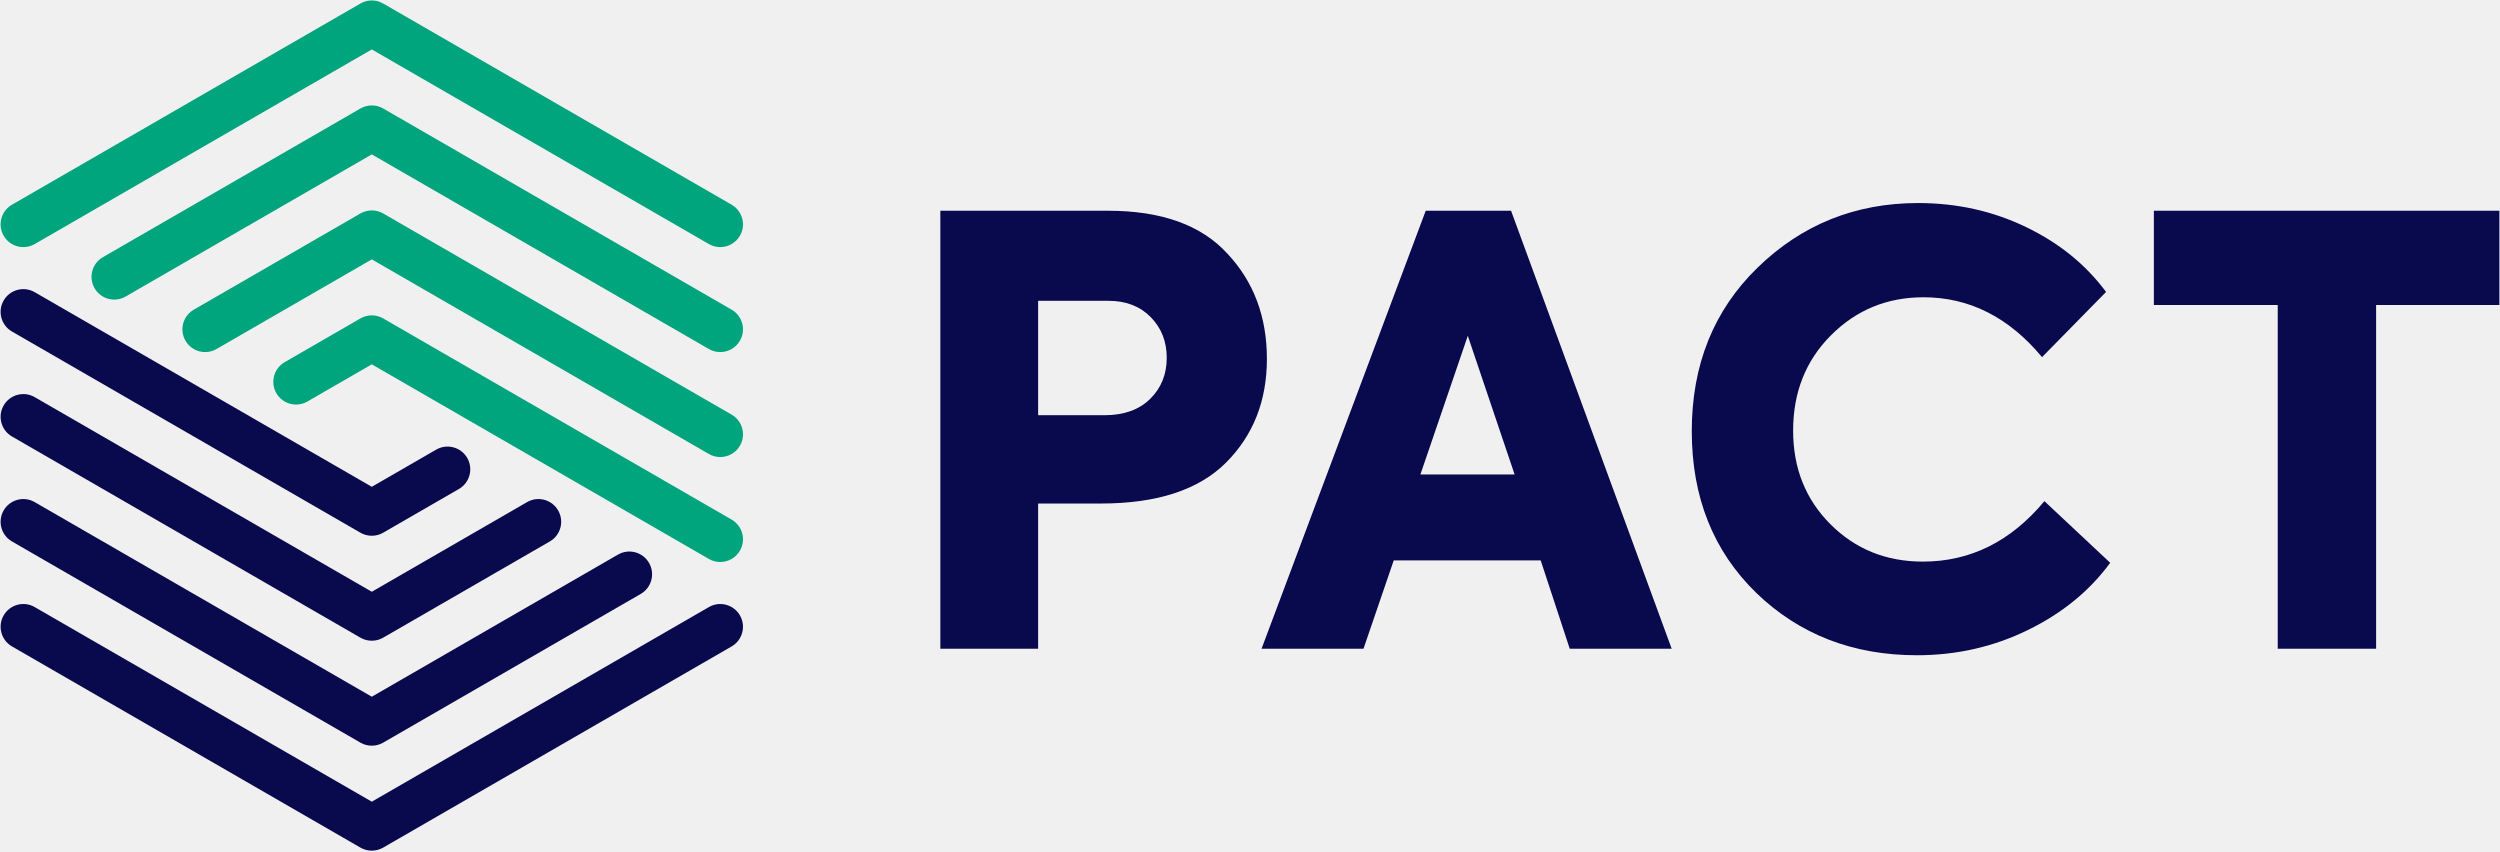
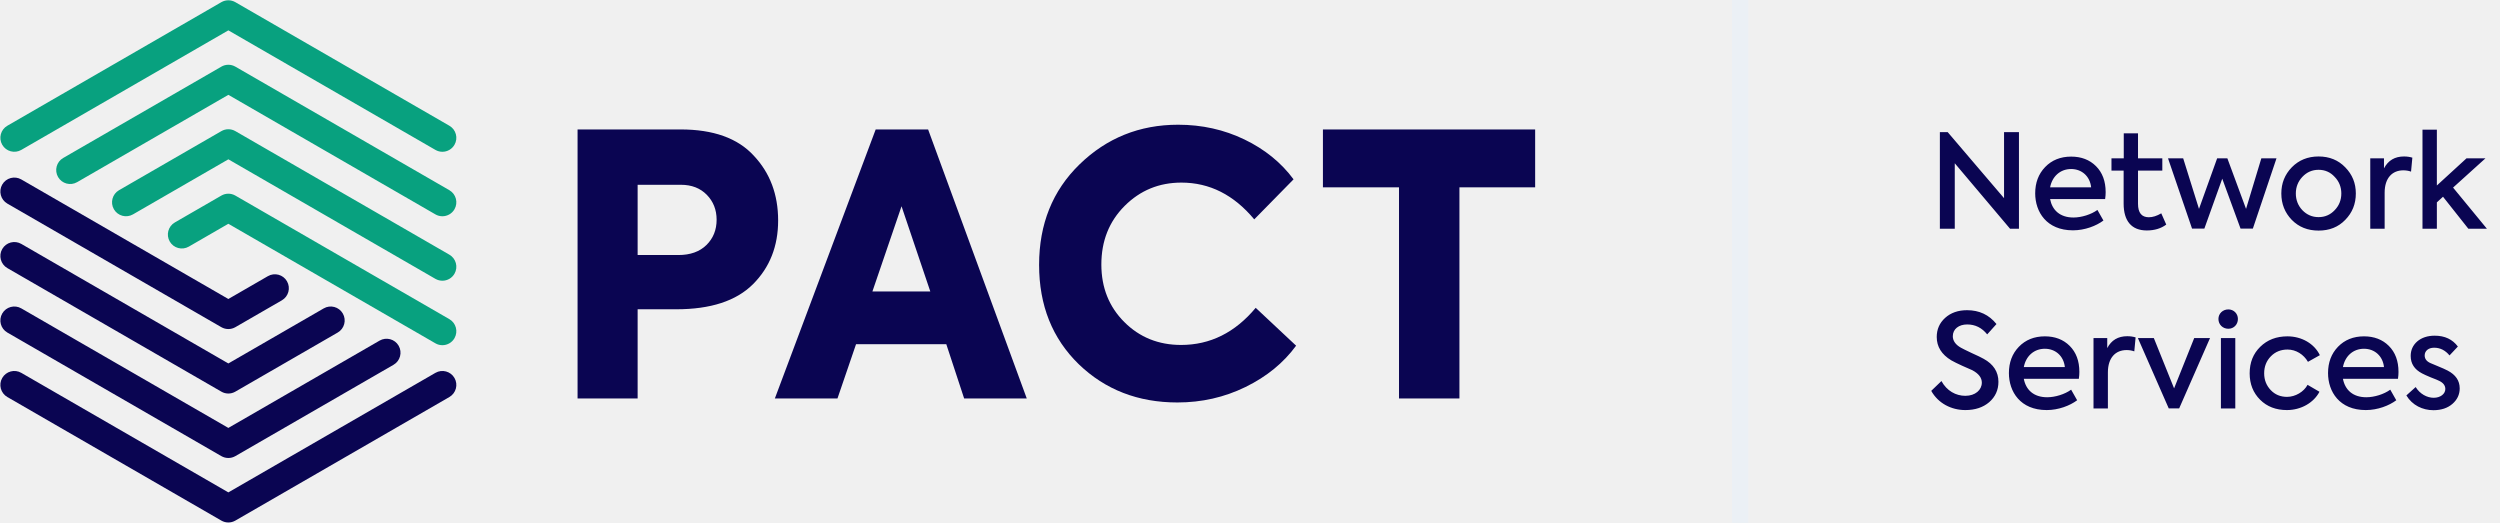
- <svg xmlns="http://www.w3.org/2000/svg" width="100%" height="100%" viewBox="0 0 696 237" fill="none">
-   <path fill-rule="evenodd" clip-rule="evenodd" d="M197.357 67.946C198.354 68.522 199.441 68.795 200.514 68.795C202.701 68.795 204.827 67.66 205.999 65.63C207.746 62.604 206.709 58.735 203.683 56.988L106.672 0.978C104.715 -0.153 102.303 -0.153 100.346 0.978L3.334 56.988C0.309 58.735 -0.729 62.604 1.018 65.63C2.766 68.656 6.635 69.693 9.66 67.946L103.509 13.763L197.357 67.946ZM197.358 97.169C198.354 97.745 199.442 98.018 200.515 98.018C202.702 98.018 204.828 96.883 206 94.853C207.747 91.827 206.71 87.958 203.684 86.211L106.673 30.201C104.716 29.071 102.304 29.07 100.347 30.201L28.642 71.6C25.616 73.347 24.578 77.216 26.326 80.242C28.073 83.268 31.944 84.305 34.968 82.558L103.51 42.986L197.358 97.169ZM200.515 127.241C199.442 127.241 198.354 126.968 197.358 126.392L103.51 72.208L60.276 97.169C57.251 98.916 53.38 97.88 51.633 94.854C49.886 91.827 50.923 87.958 53.95 86.211L100.347 59.424C102.304 58.293 104.716 58.293 106.673 59.424L203.684 115.434C206.71 117.181 207.747 121.05 206 124.076C204.828 126.106 202.702 127.241 200.515 127.241ZM197.357 155.614C198.353 156.19 199.441 156.463 200.514 156.463C202.701 156.463 204.827 155.328 205.999 153.298C207.746 150.272 206.709 146.403 203.683 144.656L106.671 88.646C104.714 87.515 102.302 87.515 100.345 88.646L79.256 100.822C76.23 102.569 75.193 106.438 76.94 109.464C78.687 112.491 82.558 113.527 85.582 111.78L103.508 101.431L197.357 155.614Z" fill="#00a47d" />
-   <path fill-rule="evenodd" clip-rule="evenodd" d="M100.345 148.308C101.323 148.874 102.415 149.156 103.508 149.156C104.6 149.156 105.693 148.874 106.671 148.309L127.761 136.133C130.787 134.386 131.824 130.516 130.077 127.49C128.331 124.464 124.461 123.429 121.435 125.174L103.508 135.524L9.66 81.341C6.635 79.593 2.765 80.631 1.018 83.656C-0.729 86.682 0.308 90.552 3.334 92.299L100.345 148.308ZM103.508 178.378C102.415 178.378 101.323 178.096 100.345 177.53L3.334 121.52C0.308 119.773 -0.729 115.904 1.018 112.878C2.765 109.852 6.635 108.813 9.66 110.562L103.508 164.746L146.742 139.785C149.768 138.038 153.639 139.074 155.385 142.1C157.132 145.127 156.095 148.996 153.069 150.743L106.671 177.53C105.693 178.096 104.601 178.378 103.508 178.378ZM100.345 206.752C101.323 207.318 102.415 207.6 103.508 207.6C104.6 207.6 105.693 207.318 106.671 206.752L178.376 165.354C181.403 163.607 182.44 159.738 180.693 156.711C178.945 153.685 175.076 152.649 172.05 154.396L103.508 193.968L9.66 139.785C6.635 138.037 2.765 139.075 1.018 142.1C-0.729 145.126 0.308 148.996 3.334 150.743L100.345 206.752ZM100.345 235.975C101.323 236.541 102.415 236.823 103.508 236.823C104.601 236.823 105.693 236.541 106.671 235.975L203.684 179.966C206.71 178.219 207.746 174.349 205.999 171.323C204.253 168.297 200.382 167.26 197.357 169.008L103.508 223.191L9.66 169.008C6.635 167.259 2.765 168.298 1.018 171.323C-0.729 174.349 0.308 178.219 3.334 179.966L100.345 235.975Z" fill="#09094e" />
-   <path fill-rule="evenodd" clip-rule="evenodd" d="M533.69 182.421C515.87 182.421 500.963 176.646 488.975 165.096C476.984 153.438 470.99 138.423 470.99 120.051C470.99 101.571 477.095 86.391 489.305 74.511C501.624 62.523 516.53 56.526 534.019 56.526C544.798 56.526 554.809 58.754 564.049 63.209C573.29 67.664 580.714 73.686 586.324 81.276L568.504 99.426C559.264 88.317 548.263 82.761 535.504 82.761C525.383 82.761 516.803 86.283 509.765 93.321C502.724 100.362 499.205 109.218 499.205 119.886C499.205 130.338 502.669 139.026 509.6 145.956C516.53 152.886 525.11 156.351 535.339 156.351C548.54 156.351 559.813 150.741 569.165 139.521L587.479 156.681C581.758 164.493 574.114 170.734 564.544 175.409C554.974 180.085 544.688 182.421 533.69 182.421ZM307.493 115.596H289.014V83.751H308.649C313.488 83.751 317.394 85.264 320.364 88.288C323.333 91.315 324.819 95.082 324.819 99.591C324.819 104.211 323.277 108.034 320.199 111.058C317.118 114.085 312.882 115.596 307.493 115.596ZM308.484 58.671H261.789V180.606H289.014V140.181H306.503C322.121 140.181 333.729 136.386 341.319 128.796C348.909 121.206 352.703 111.582 352.703 99.921C352.703 88.152 349.017 78.363 341.649 70.551C334.388 62.631 323.333 58.671 308.484 58.671ZM408.636 93.486L421.671 132.096H395.437L408.636 93.486ZM437.016 180.606H465.396L420.681 58.671H396.921L351.217 180.606H379.597L388.011 156.021H428.931L437.016 180.606ZM634.12 84.906V180.606H661.51V84.906H695.829V58.671H599.635V84.906H634.12Z" fill="#09094e" />
+ <svg xmlns="http://www.w3.org/2000/svg" width="153" height="32" viewBox="0 0 153 32" fill="none">
+   <g clip-path="url(#clip0_323_66)">
+     <path fill-rule="evenodd" clip-rule="evenodd" d="M26.647 9.174C26.782 9.252 26.928 9.289 27.073 9.289C27.368 9.289 27.655 9.136 27.814 8.861C28.05 8.453 27.91 7.931 27.501 7.695L14.402 0.132C14.138 -0.021 13.813 -0.021 13.548 0.132L0.45 7.695C0.041 7.931 -0.099 8.453 0.137 8.861C0.373 9.27 0.895 9.41 1.304 9.174L13.975 1.858L26.647 9.174ZM26.647 13.12C26.782 13.198 26.928 13.235 27.073 13.235C27.369 13.235 27.656 13.081 27.814 12.807C28.05 12.399 27.91 11.876 27.501 11.64L14.403 4.078C14.138 3.925 13.813 3.925 13.549 4.078L3.867 9.668C3.458 9.903 3.318 10.426 3.554 10.835C3.79 11.243 4.313 11.383 4.721 11.147L13.976 5.804L26.647 13.12ZM27.073 17.18C26.928 17.18 26.782 17.143 26.647 17.066L13.976 9.75L8.138 13.12C7.73 13.356 7.207 13.216 6.971 12.807C6.735 12.399 6.875 11.876 7.284 11.64L13.549 8.024C13.813 7.871 14.138 7.871 14.403 8.024L27.501 15.586C27.91 15.822 28.05 16.344 27.814 16.753C27.656 17.027 27.369 17.18 27.073 17.18ZM26.647 21.011C26.781 21.089 26.928 21.126 27.073 21.126C27.368 21.126 27.655 20.973 27.814 20.698C28.05 20.29 27.91 19.767 27.501 19.532L14.402 11.969C14.138 11.816 13.812 11.816 13.548 11.969L10.701 13.613C10.292 13.849 10.152 14.371 10.388 14.78C10.624 15.189 11.147 15.329 11.555 15.093L13.975 13.695L26.647 21.011Z" fill="#08A17F" />
+     <path fill-rule="evenodd" clip-rule="evenodd" d="M13.548 20.024C13.68 20.1 13.828 20.138 13.975 20.138C14.123 20.138 14.27 20.1 14.402 20.024L17.25 18.38C17.659 18.144 17.799 17.622 17.563 17.213C17.327 16.804 16.804 16.665 16.396 16.9L13.975 18.298L1.304 10.982C0.895 10.746 0.373 10.886 0.137 11.294C-0.099 11.703 0.041 12.226 0.45 12.461L13.548 20.024ZM13.975 24.084C13.828 24.084 13.68 24.046 13.548 23.969L0.45 16.407C0.041 16.171 -0.099 15.649 0.137 15.24C0.373 14.831 0.895 14.691 1.304 14.927L13.975 22.243L19.813 18.873C20.221 18.637 20.744 18.777 20.98 19.186C21.216 19.594 21.076 20.117 20.667 20.352L14.402 23.969C14.27 24.046 14.123 24.084 13.975 24.084ZM13.548 27.915C13.68 27.991 13.828 28.029 13.975 28.029C14.123 28.029 14.27 27.991 14.402 27.915L24.084 22.325C24.493 22.089 24.633 21.567 24.397 21.158C24.161 20.75 23.639 20.61 23.23 20.846L13.975 26.189L1.304 18.873C0.895 18.637 0.373 18.777 0.137 19.186C-0.099 19.594 0.041 20.117 0.45 20.352L13.548 27.915ZM13.548 31.861C13.68 31.937 13.828 31.975 13.975 31.975C14.123 31.975 14.27 31.937 14.402 31.861L27.501 24.298C27.91 24.062 28.05 23.54 27.814 23.131C27.578 22.723 27.055 22.583 26.647 22.819L13.975 30.134L1.304 22.819C0.895 22.582 0.373 22.723 0.137 23.131C-0.099 23.54 0.041 24.062 0.45 24.298L13.548 31.861Z" fill="#0A0552" />
+     <path fill-rule="evenodd" clip-rule="evenodd" d="M72.059 24.631C69.653 24.631 67.64 23.852 66.022 22.292C64.403 20.718 63.593 18.691 63.593 16.21C63.593 13.715 64.418 11.665 66.066 10.061C67.73 8.443 69.742 7.633 72.103 7.633C73.559 7.633 74.911 7.934 76.158 8.535C77.406 9.137 78.408 9.95 79.166 10.975L76.76 13.425C75.512 11.925 74.027 11.175 72.304 11.175C70.937 11.175 69.779 11.651 68.829 12.601C67.878 13.552 67.403 14.747 67.403 16.188C67.403 17.599 67.871 18.772 68.806 19.708C69.742 20.643 70.901 21.111 72.282 21.111C74.064 21.111 75.586 20.354 76.849 18.839L79.322 21.156C78.549 22.211 77.517 23.053 76.225 23.684C74.933 24.316 73.544 24.631 72.059 24.631ZM41.518 15.608H39.023V11.309H41.674C42.327 11.309 42.855 11.513 43.255 11.921C43.656 12.33 43.857 12.839 43.857 13.447C43.857 14.071 43.649 14.587 43.233 14.996C42.817 15.404 42.245 15.608 41.518 15.608ZM41.651 7.922H35.347V24.386H39.023V18.928H41.384C43.493 18.928 45.06 18.416 46.085 17.391C47.11 16.366 47.622 15.066 47.622 13.492C47.622 11.903 47.124 10.581 46.13 9.526C45.149 8.457 43.656 7.922 41.651 7.922ZM55.174 12.623L56.934 17.836H53.392L55.174 12.623ZM59.006 24.386H62.838L56.8 7.922H53.592L47.421 24.386H51.253L52.389 21.067H57.914L59.006 24.386ZM85.619 11.465V24.386H89.317V11.465H93.951V7.922H80.963V11.465H85.619Z" fill="#0A0552" />
+   </g>
+   <path d="M122.648 12.128V8.088H123.56V14H123.016L119.632 9.992V14H118.72V8.088H119.2L122.648 12.128ZM128.866 11.76C128.866 11.88 128.858 12.024 128.834 12.184H125.466C125.594 12.856 126.066 13.312 126.898 13.312C127.386 13.312 127.978 13.128 128.362 12.848L128.73 13.496C128.29 13.824 127.594 14.096 126.866 14.096C125.25 14.096 124.554 12.968 124.554 11.832C124.554 11.184 124.754 10.648 125.162 10.224C125.57 9.8 126.106 9.584 126.754 9.584C127.37 9.584 127.882 9.776 128.274 10.168C128.666 10.56 128.866 11.088 128.866 11.76ZM126.754 10.344C126.09 10.344 125.594 10.792 125.466 11.464H127.978C127.906 10.784 127.402 10.344 126.754 10.344ZM132.27 13.056L132.574 13.744C132.254 13.984 131.854 14.104 131.382 14.104C130.446 14.104 129.966 13.52 129.966 12.456V10.44H129.222V9.688H129.974V8.16H130.846V9.688H132.334V10.44H130.846V12.472C130.846 13.024 131.07 13.296 131.51 13.296C131.742 13.296 131.998 13.216 132.27 13.056ZM134.906 13.992H134.154L132.682 9.688H133.61L134.578 12.784L135.69 9.688H136.314L137.458 12.784L138.394 9.688H139.322L137.874 13.992H137.122L136.002 10.936L134.906 13.992ZM139.617 11.84C139.617 11.208 139.833 10.68 140.257 10.24C140.689 9.8 141.233 9.576 141.897 9.576C142.561 9.576 143.105 9.8 143.529 10.24C143.961 10.68 144.177 11.208 144.177 11.84C144.177 12.48 143.961 13.016 143.529 13.456C143.105 13.896 142.561 14.112 141.897 14.112C141.233 14.112 140.689 13.896 140.257 13.456C139.833 13.016 139.617 12.48 139.617 11.84ZM143.289 11.84C143.289 11.448 143.153 11.104 142.881 10.824C142.617 10.536 142.289 10.392 141.897 10.392C141.505 10.392 141.177 10.536 140.905 10.824C140.641 11.104 140.505 11.448 140.505 11.84C140.505 12.24 140.641 12.584 140.905 12.864C141.177 13.144 141.505 13.288 141.897 13.288C142.289 13.288 142.617 13.144 142.881 12.864C143.153 12.584 143.289 12.24 143.289 11.84ZM145.94 14H145.06V9.688H145.9V10.304C146.156 9.816 146.564 9.576 147.124 9.576C147.308 9.576 147.476 9.6 147.636 9.648L147.556 10.504C147.404 10.448 147.244 10.424 147.084 10.424C146.412 10.424 145.94 10.888 145.94 11.792V14ZM152.2 14H151.064L149.512 12.04L149.136 12.384V14H148.256V7.936H149.136V11.352L150.952 9.688H152.112L150.128 11.48L152.2 14ZM120.28 25.096C119.416 25.096 118.616 24.68 118.192 23.92L118.816 23.32C119.144 23.92 119.696 24.224 120.28 24.224C120.888 24.224 121.288 23.864 121.288 23.416C121.288 23.12 121.096 22.864 120.704 22.656C120.608 22.608 120.408 22.52 120.104 22.392C119.808 22.256 119.576 22.144 119.424 22.056C118.824 21.696 118.528 21.216 118.528 20.624C118.528 20.16 118.696 19.768 119.04 19.456C119.384 19.144 119.832 18.984 120.384 18.984C121.128 18.984 121.728 19.264 122.184 19.832L121.616 20.464C121.288 20.056 120.88 19.856 120.392 19.856C119.88 19.856 119.512 20.136 119.512 20.576C119.512 20.856 119.68 21.096 120.008 21.28C120.112 21.336 120.328 21.448 120.672 21.608C121.016 21.76 121.256 21.88 121.4 21.96C122 22.288 122.304 22.76 122.304 23.368C122.304 23.872 122.112 24.288 121.736 24.616C121.36 24.936 120.872 25.096 120.28 25.096ZM127.257 22.76C127.257 22.88 127.249 23.024 127.225 23.184H123.857C123.985 23.856 124.457 24.312 125.289 24.312C125.777 24.312 126.369 24.128 126.753 23.848L127.121 24.496C126.681 24.824 125.985 25.096 125.257 25.096C123.641 25.096 122.945 23.968 122.945 22.832C122.945 22.184 123.145 21.648 123.553 21.224C123.961 20.8 124.497 20.584 125.145 20.584C125.761 20.584 126.273 20.776 126.665 21.168C127.057 21.56 127.257 22.088 127.257 22.76ZM125.145 21.344C124.481 21.344 123.985 21.792 123.857 22.464H126.369C126.297 21.784 125.793 21.344 125.145 21.344ZM129.003 25H128.123V20.688H128.963V21.304C129.219 20.816 129.627 20.576 130.187 20.576C130.371 20.576 130.539 20.6 130.699 20.648L130.619 21.504C130.467 21.448 130.307 21.424 130.147 21.424C129.475 21.424 129.003 21.888 129.003 22.792V25ZM133.054 23.768L134.286 20.688H135.254L133.366 24.992H132.726L130.838 20.688H131.814L133.054 23.768ZM136.376 20.12C136.032 20.12 135.768 19.864 135.768 19.52C135.768 19.192 136.032 18.936 136.376 18.936C136.704 18.936 136.96 19.192 136.96 19.52C136.96 19.864 136.704 20.12 136.376 20.12ZM136.8 20.688V25H135.92V20.688H136.8ZM139.959 25.096C139.295 25.096 138.743 24.888 138.319 24.464C137.895 24.04 137.679 23.504 137.679 22.848C137.679 22.184 137.895 21.648 138.327 21.224C138.759 20.8 139.311 20.584 139.991 20.584C140.855 20.584 141.631 21.024 141.975 21.736L141.247 22.144C140.983 21.688 140.511 21.392 139.999 21.392C139.591 21.392 139.247 21.528 138.975 21.808C138.703 22.088 138.567 22.432 138.567 22.848C138.567 23.256 138.703 23.592 138.967 23.872C139.231 24.152 139.567 24.288 139.967 24.288C140.479 24.288 140.999 23.976 141.223 23.552L141.951 23.976C141.599 24.648 140.823 25.096 139.959 25.096ZM146.788 22.76C146.788 22.88 146.78 23.024 146.756 23.184H143.388C143.516 23.856 143.988 24.312 144.82 24.312C145.308 24.312 145.9 24.128 146.284 23.848L146.652 24.496C146.212 24.824 145.516 25.096 144.788 25.096C143.172 25.096 142.476 23.968 142.476 22.832C142.476 22.184 142.676 21.648 143.084 21.224C143.492 20.8 144.028 20.584 144.676 20.584C145.292 20.584 145.804 20.776 146.196 21.168C146.588 21.56 146.788 22.088 146.788 22.76ZM144.676 21.344C144.012 21.344 143.516 21.792 143.388 22.464H145.9C145.828 21.784 145.324 21.344 144.676 21.344ZM148.926 25.104C148.262 25.104 147.63 24.8 147.27 24.2L147.838 23.688C148.102 24.112 148.534 24.344 148.942 24.344C149.358 24.344 149.654 24.104 149.654 23.808C149.654 23.6 149.534 23.432 149.286 23.312C149.214 23.272 149.038 23.2 148.766 23.096C148.502 22.984 148.318 22.904 148.222 22.848C147.766 22.608 147.534 22.256 147.534 21.784C147.534 21.424 147.67 21.128 147.934 20.896C148.206 20.664 148.566 20.544 149.006 20.544C149.622 20.544 150.094 20.768 150.422 21.208L149.91 21.752C149.654 21.44 149.342 21.28 148.966 21.28C148.606 21.28 148.39 21.488 148.39 21.752C148.39 21.96 148.51 22.12 148.75 22.224L149.19 22.408C149.462 22.52 149.662 22.608 149.798 22.68C150.286 22.936 150.534 23.296 150.534 23.768C150.534 24.144 150.382 24.464 150.086 24.72C149.79 24.976 149.398 25.104 148.926 25.104Z" fill="#0A0552" />
+   <line x1="106.5" y1="2.18556e-08" x2="106.5" y2="32" stroke="#EBF0F5" />
+   <defs>
+     <clipPath id="clip0_323_66">
+       <rect width="93.975" height="32" fill="white" />
+     </clipPath>
+   </defs>
</svg>
